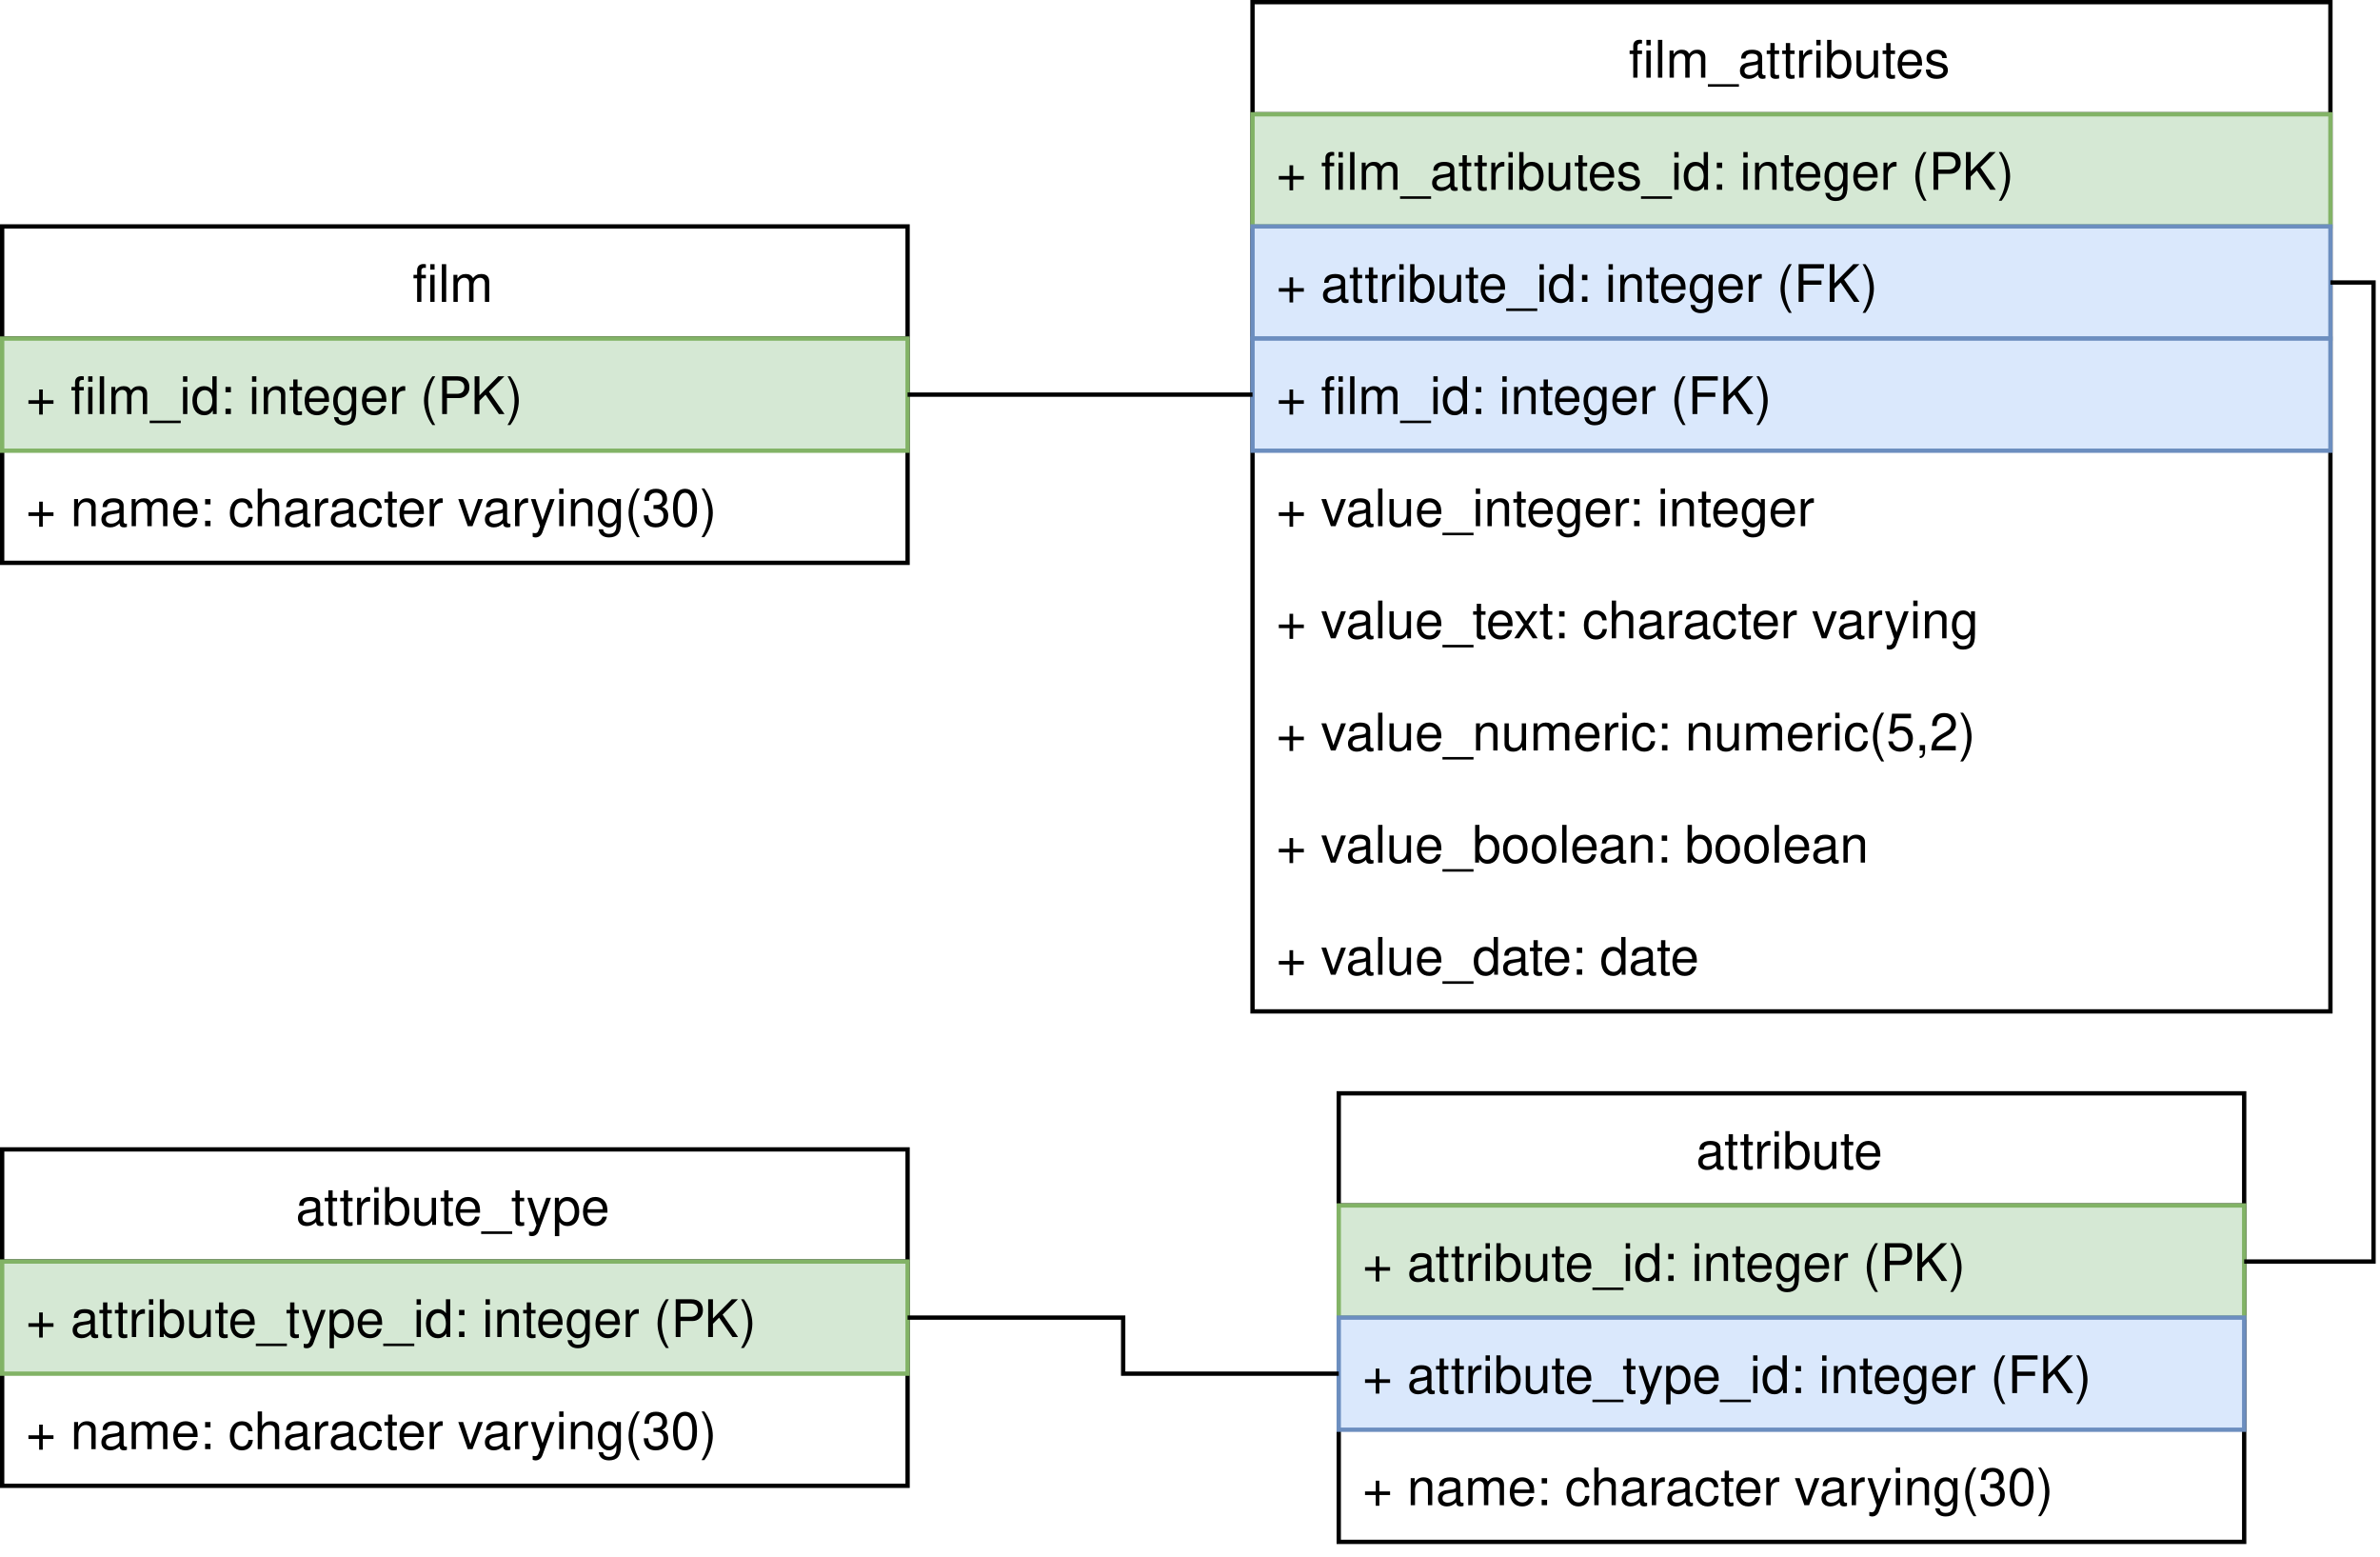
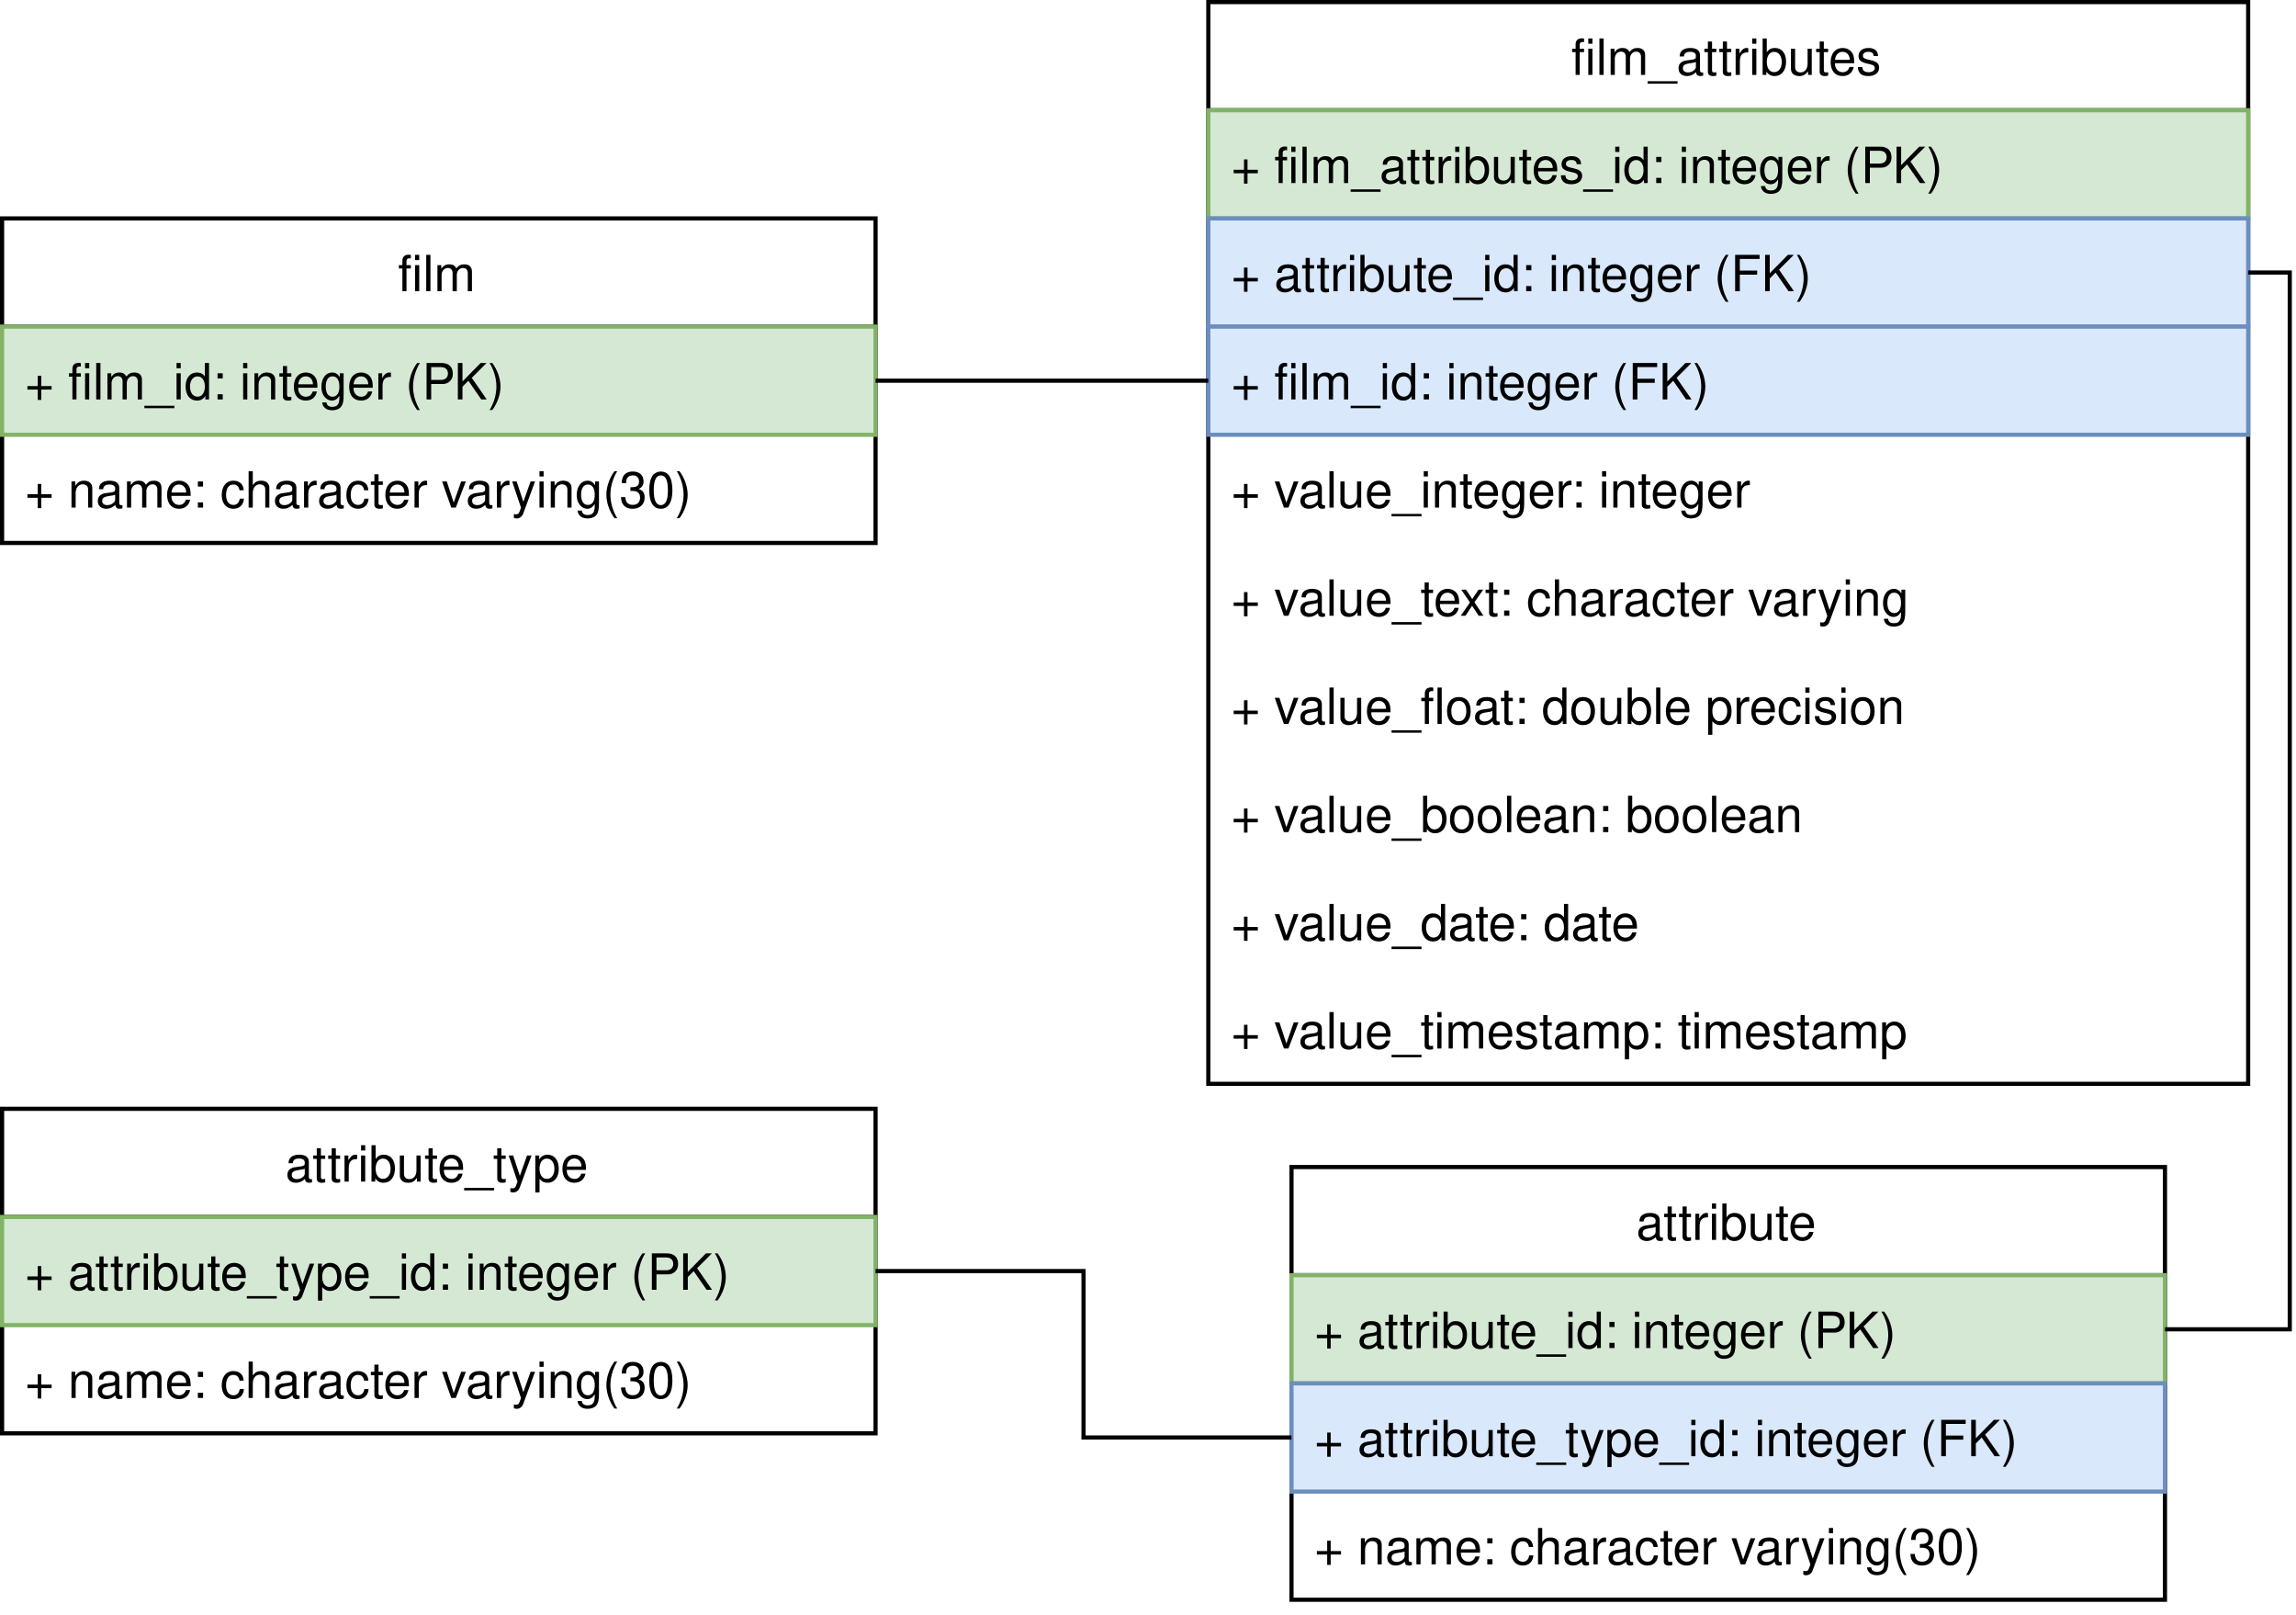
- <svg xmlns="http://www.w3.org/2000/svg" version="1.1" width="552px" height="361px" viewBox="-0.5 -0.5 552 361" content="&lt;mxfile host=&quot;app.diagrams.net&quot; modified=&quot;2021-12-15T20:05:55.284Z&quot; agent=&quot;5.0 (X11)&quot; etag=&quot;OhDXTF1g6A3CxRzM5KTf&quot; version=&quot;15.9.6&quot; type=&quot;device&quot;&gt;&lt;diagram name=&quot;Page-1&quot; id=&quot;c4acf3e9-155e-7222-9cf6-157b1a14988f&quot;&gt;7ZtRc+I2EIB/DTPpw3VsCYN5DJBcO5e7pkc7bZ4ywha25mSLChHgfn0lS8IY28QhEHjwDDOx1tJa2v0krdZOB46S9WeO5vFXFmLaAU647sBxBwAXep78oyQbLen3uloQcRKaSrlgQn5iI3SMdElCvChUFIxRQeZFYcDSFAeiIEOcs1Wx2ozR4lPnKMIlwSRAtCz9h4Qi1lIf9HP5b5hEsX2y2xvoO1MU/Ig4W6bmeSlLsb6TIKvGjHERo5CtdkTwrgNHnDGhr5L1CFNlVmsx3e6+5u62yxynokmD30MUs9Vff4ZfRv+Bp6c/NmPgfzJuekF0aUwxIzQxHRYba5/FiiQUyaHB4YylYmLuOLIcxISGD2jDlqoXCyENYkvDmHHyU9ZHVN5ypUDe5sK4H/SUNkLpiFHGpSCz3W6jiVJmHsPxQjZ7tKN190Rf0bpQ8QEthO0goxTNF2SadVk1TBCPSDpkQrDEVCob09j3BXOB1zsiY9zPmCVY8I2ssi6ybKbAAOjiKudpWyXeYanvG4wNwtFWce5LeWHc+QbXeiXXdsBQTQ7p4GfV8lZpSAWOMJdXN49ffin5XQ5dZG7j7Ae2fuoA6IMp7O37T8pDD/thV8oRJVEqZRTPlAJlRSKn260RCzZXaucoIGn0kNUZd3PJd2MeJWKy7YxmEycmYYhT5WMmkEDTLYNzJseR2c8byp+08sj51et4sksjWXbzsvyp6lyMWCpHhUjmbixpWWFFTAUIB+fN63QYHCTtjXCw9U6OQ68GhxQlWLMQxIijQGQ0vCC+kY64gU5DKMzkrZjPLQp7KHgNV4ZToDB3Se9b/P3vfuwNx8+TzSr8dvvJLaGAhOBkuhS4XfmPWPkhKC79YACbedh1umdyMaiZ7VtHtztA82l/cBJd5Q5Q2eNyrLfPhNjMK8G4fwMYvcDH01kFGAj7s6AF4wr3A9iGBleCgj0MXAyF8qGhuDq08cH7T4bQabgTnOJoWOnlurPA6ztBGyK8Yfp7jUG5lhDBb3eCK0Hh4kGBfdheavB5u0Ys2r3gmLOiU9wMuk7Zz16Vn+G5jopuOR2wkyjM3d1uB++NBp3GsBzYDyrhONsicFQeoT0unpWKqq3hY6moyyTUvVpogTgrEFWnxo8Fou5dUyZ4tiQUsWgDxtNSsE0mXw6DukSSxkB7uOYQ0fJwch5g09DybDz0D/KQLhPMSaCRMIUbuZKMQHucPD0N3qVjSVCXXNA0TBmjGKWaBltoMTg1Bv7Fg8e65KPGIETCZJqyqxaAUx8pnUsHi6AqSthzM07DW/VZX+5JKbkn6kGZpWOR2GQRDiNsM03SoDGLWIroXS5tBkH2DR8OjX68JuJf+wB5/aTk0nW6NF7vVBtvbCGV1tk2UoWdVqqYN8tKtl3Z1SYhs2BLHuBD3jeGE4hH+BAmpp4y1UFGDEH2vRXHFAnyggu9quLBaHpU/Odq/L1UF7S5LqtCD9C0yqkqKRr0XlGkDVBSlOG5Hd47iK1asq6UWOeqie02BLZ3EWBd4BU56x8JrOsUFXl+92OBrQq8W2CPWWIriD30te0HEwvh3spoP8R/K7FgTxFwBiciVhbzb9x19fx/CODd/w==&lt;/diagram&gt;&lt;/mxfile&gt;">
+ <svg xmlns="http://www.w3.org/2000/svg" version="1.1" width="552px" height="388px" viewBox="-0.5 -0.5 552 388" content="&lt;mxfile host=&quot;app.diagrams.net&quot; modified=&quot;2021-12-16T18:58:04.817Z&quot; agent=&quot;5.0 (X11)&quot; etag=&quot;8JcesmDbhYFtqgiYvd9F&quot; version=&quot;15.9.6&quot; type=&quot;device&quot;&gt;&lt;diagram name=&quot;Page-1&quot; id=&quot;c4acf3e9-155e-7222-9cf6-157b1a14988f&quot;&gt;7ZtZb9s4EIB/jYHuQwsdli0/xnaSLpp2s/EWu3kKaImWuKVELUVf/fVLSqRkXY7i+AIqIEDEETkkZz6Sw7HdMyfB5p6CyP9KXIh7huZueua0Zxi6aVn8n5BsU8lw0E8FHkWurJQLZugnlEJNSpfIhXGhIiMEMxQVhQ4JQ+iwggxQStbFaguCi71GwIMVwcwBuCr9G7nMT6W2MczlnyHyfNWzPhilb+bA+eFRsgxlfyEJYfomAEqNnGPsA5esd0Tmbc+cUEJY+hRsJhALsyqLpe3uGt5mQ6YwZG0a/O4Cn6z/+tP9MvnPeH7+Yzs17I/STSuAl9IUC4QDOWC2VfaJ1yjAgE/NHC9IyGbyjcbLjo+w+wC2ZClGETNuEFUa+4Sin7w+wPyVzgX8NWXS/cZAaEMYTwgmlAsS2+02mgllshsKY97sUc1WL4m+gk2h4gOImRogwRhEMZonQxYNA0A9FI4JYySQlarGlPZdQcrgZkckjXsPSQAZ3fIqmyLLcgmMjLS4znnKqvg7LA1tibFE2MsU577kD9Kdb3CtVXFtzxiLxcEd/CJa3ggNIYMepPzpw+OX3yp+51Nnidso+QGVn3qGaRtzc1D2H5e7FrTdPpcDjLyQyzBcCAXCiogvtxspZiQSaiPgoNB7SOpM+7nkSZpHiAhvu8DJwvGR68JQ+JgwwMA8YzAifB6J/awx/+NWnmifrJ7FhzThZT0v8z9RnbIJCfmsAErcDTktayiIqQFh77p5nQ6JA6e9FQ6q3tFxGDTgEIIApiw4PqDAYQkNK0C33BEfTK0lFHLx1qznDoUSClbLneEYKEQ6Gnzzn74PfWs8fZlt1+63m496BQXAGEXzJYPdzn/Azm8axa0/K7/mYV3rn8jFRsNqzxzdnQDtl/3eRXSVJ0DtiKuxXpkJto1qwbh7AxgDx4bzRQ0YANoLpwPjCs8DswsNrgQFdRm4GArVS0Nxd+jig/ffDE2t5UlwjKthrZeb7gKvnwRdiPCG5W+1BuVaQgS7OwmuBIWLBwWqs1Jq8CXbI+LuLDjkrqgVD4N+zVXRqvWzdipHV9MBO4nC3N3dcfDeaFBrDcue86AejlOxcVAeobsunpSKuqPhvFQ0ZRKaPlrogDgpEHW3xvMC0fRZUyJ4USQUsegCxuNSkCWTL4dBUyIpxSD1cMMlouPh6DyYrUPLU/Ew3MsDNzKQQLhkKYzL7UChg2JEwo6Ho/NgXTqaNJrSCykPc0IwBGFKhCp0GBwbA/uM4eNqFJFHNHtilvY8/Pf7+P5Jm9V8/LxLgQuYTDUlT7+2/ytubY1E851Su3i02JR+lmECCrgJQBClFOTFXxuFU6QXzEtHjEZdxFhyMwzdG/EVz9yTXHKHREeJpX0WqMQhdD2oso7coD7xSAjwbS5tB0HyfU7oSv1wg9g/qgP+/Czk3HVpabrZqTbdqkLIrZM1EoWdVqKYN0tKql3V1XLVx2RJHbjP+9JwDFAP7sNE1hOm2suIJEjt1hRiwNAKFkZVx4PU9Cj4z9XYpbSn2S+lM9MJylY5VRVFo8ErilIDVBQleGbTewexdZvXlRKrXTWx/ZbADi4CrG5YRc6GBwKra0VFlt0/L7B1l7AO2EO22Bpi933z+szEmmZpZ1Q/yngrsUZJkaGNjkQsL+a/d0ir578nMW//Bw==&lt;/diagram&gt;&lt;/mxfile&gt;">
  <defs>
    <clipPath id="mx-clip-4-83-202-26-0">
      <rect x="4" y="83" width="202" height="26" />
    </clipPath>
    <clipPath id="mx-clip-4-109-202-26-0">
      <rect x="4" y="109" width="202" height="26" />
    </clipPath>
-     <clipPath id="mx-clip-314-284-202-26-0">
-       <rect x="314" y="284" width="202" height="26" />
+     <clipPath id="mx-clip-314-311-202-26-0">
+       <rect x="314" y="311" width="202" height="26" />
    </clipPath>
-     <clipPath id="mx-clip-314-310-202-26-0">
-       <rect x="314" y="310" width="202" height="26" />
+     <clipPath id="mx-clip-314-337-202-26-0">
+       <rect x="314" y="337" width="202" height="26" />
    </clipPath>
-     <clipPath id="mx-clip-314-336-202-26-0">
-       <rect x="314" y="336" width="202" height="26" />
+     <clipPath id="mx-clip-314-363-202-26-0">
+       <rect x="314" y="363" width="202" height="26" />
    </clipPath>
    <clipPath id="mx-clip-4-297-202-26-0">
      <rect x="4" y="297" width="202" height="26" />
    </clipPath>
    <clipPath id="mx-clip-4-323-202-26-0">
      <rect x="4" y="323" width="202" height="26" />
    </clipPath>
    <clipPath id="mx-clip-294-31-242-26-0">
      <rect x="294" y="31" width="242" height="26" />
    </clipPath>
    <clipPath id="mx-clip-294-57-242-26-0">
      <rect x="294" y="57" width="242" height="26" />
    </clipPath>
    <clipPath id="mx-clip-294-83-242-26-0">
      <rect x="294" y="83" width="242" height="26" />
    </clipPath>
    <clipPath id="mx-clip-294-109-242-26-0">
      <rect x="294" y="109" width="242" height="26" />
    </clipPath>
    <clipPath id="mx-clip-294-135-242-26-0">
      <rect x="294" y="135" width="242" height="26" />
    </clipPath>
    <clipPath id="mx-clip-294-161-242-26-0">
      <rect x="294" y="161" width="242" height="26" />
    </clipPath>
    <clipPath id="mx-clip-294-187-242-26-0">
      <rect x="294" y="187" width="242" height="26" />
    </clipPath>
    <clipPath id="mx-clip-294-213-242-26-0">
      <rect x="294" y="213" width="242" height="26" />
    </clipPath>
+     <clipPath id="mx-clip-294-239-242-26-0">
+       <rect x="294" y="239" width="242" height="26" />
+     </clipPath>
  </defs>
  <g>
    <path d="M 0 78 L 0 52 L 210 52 L 210 78" fill="none" stroke="rgb(0, 0, 0)" stroke-miterlimit="10" pointer-events="all" />
    <path d="M 0 78 L 0 130 L 210 130 L 210 78" fill="none" stroke="rgb(0, 0, 0)" stroke-miterlimit="10" pointer-events="none" />
    <path d="M 0 78 L 210 78" fill="none" stroke="rgb(0, 0, 0)" stroke-miterlimit="10" pointer-events="none" />
    <g fill="rgb(0, 0, 0)" font-family="Helvetica" pointer-events="none" text-anchor="middle" font-size="12px">
      <text x="104.5" y="69.5">film</text>
    </g>
    <rect x="0" y="78" width="210" height="26" fill="#d5e8d4" stroke="#82b366" pointer-events="none" />
    <g fill="rgb(0, 0, 0)" font-family="Helvetica" pointer-events="none" clip-path="url(#mx-clip-4-83-202-26-0)" font-size="12px">
      <text x="5.5" y="95.5">+ film_id: integer (PK)</text>
    </g>
    <g fill="rgb(0, 0, 0)" font-family="Helvetica" pointer-events="none" clip-path="url(#mx-clip-4-109-202-26-0)" font-size="12px">
      <text x="5.5" y="121.5">+ name: character varying(30)</text>
    </g>
-     <path d="M 310 279 L 310 253 L 520 253 L 520 279" fill="none" stroke="rgb(0, 0, 0)" stroke-miterlimit="10" pointer-events="none" />
-     <path d="M 310 279 L 310 357 L 520 357 L 520 279" fill="none" stroke="rgb(0, 0, 0)" stroke-miterlimit="10" pointer-events="none" />
-     <path d="M 310 279 L 520 279" fill="none" stroke="rgb(0, 0, 0)" stroke-miterlimit="10" pointer-events="none" />
+     <path d="M 310 306 L 310 280 L 520 280 L 520 306" fill="none" stroke="rgb(0, 0, 0)" stroke-miterlimit="10" pointer-events="none" />
+     <path d="M 310 306 L 310 384 L 520 384 L 520 306" fill="none" stroke="rgb(0, 0, 0)" stroke-miterlimit="10" pointer-events="none" />
+     <path d="M 310 306 L 520 306" fill="none" stroke="rgb(0, 0, 0)" stroke-miterlimit="10" pointer-events="none" />
    <g fill="rgb(0, 0, 0)" font-family="Helvetica" pointer-events="none" text-anchor="middle" font-size="12px">
-       <text x="414.5" y="270.5">attribute</text>
+       <text x="414.5" y="297.5">attribute</text>
    </g>
-     <rect x="310" y="279" width="210" height="26" fill="#d5e8d4" stroke="#82b366" pointer-events="none" />
-     <g fill="rgb(0, 0, 0)" font-family="Helvetica" pointer-events="none" clip-path="url(#mx-clip-314-284-202-26-0)" font-size="12px">
-       <text x="315.5" y="296.5">+ attribute_id: integer (PK)</text>
+     <rect x="310" y="306" width="210" height="26" fill="#d5e8d4" stroke="#82b366" pointer-events="none" />
+     <g fill="rgb(0, 0, 0)" font-family="Helvetica" pointer-events="none" clip-path="url(#mx-clip-314-311-202-26-0)" font-size="12px">
+       <text x="315.5" y="323.5">+ attribute_id: integer (PK)</text>
    </g>
-     <rect x="310" y="305" width="210" height="26" fill="#dae8fc" stroke="#6c8ebf" pointer-events="none" />
-     <g fill="rgb(0, 0, 0)" font-family="Helvetica" pointer-events="none" clip-path="url(#mx-clip-314-310-202-26-0)" font-size="12px">
-       <text x="315.5" y="322.5">+ attribute_type_id: integer (FK)</text>
+     <rect x="310" y="332" width="210" height="26" fill="#dae8fc" stroke="#6c8ebf" pointer-events="none" />
+     <g fill="rgb(0, 0, 0)" font-family="Helvetica" pointer-events="none" clip-path="url(#mx-clip-314-337-202-26-0)" font-size="12px">
+       <text x="315.5" y="349.5">+ attribute_type_id: integer (FK)</text>
    </g>
-     <g fill="rgb(0, 0, 0)" font-family="Helvetica" pointer-events="none" clip-path="url(#mx-clip-314-336-202-26-0)" font-size="12px">
-       <text x="315.5" y="348.5">+ name: character varying(30)</text>
+     <g fill="rgb(0, 0, 0)" font-family="Helvetica" pointer-events="none" clip-path="url(#mx-clip-314-363-202-26-0)" font-size="12px">
+       <text x="315.5" y="375.5">+ name: character varying(30)</text>
    </g>
    <path d="M 0 292 L 0 266 L 210 266 L 210 292" fill="none" stroke="rgb(0, 0, 0)" stroke-miterlimit="10" pointer-events="none" />
    <path d="M 0 292 L 0 344 L 210 344 L 210 292" fill="none" stroke="rgb(0, 0, 0)" stroke-miterlimit="10" pointer-events="none" />
    <path d="M 0 292 L 210 292" fill="none" stroke="rgb(0, 0, 0)" stroke-miterlimit="10" pointer-events="none" />
    <g fill="rgb(0, 0, 0)" font-family="Helvetica" pointer-events="none" text-anchor="middle" font-size="12px">
      <text x="104.5" y="283.5">attribute_type</text>
    </g>
    <rect x="0" y="292" width="210" height="26" fill="#d5e8d4" stroke="#82b366" pointer-events="none" />
    <g fill="rgb(0, 0, 0)" font-family="Helvetica" pointer-events="none" clip-path="url(#mx-clip-4-297-202-26-0)" font-size="12px">
      <text x="5.5" y="309.5">+ attribute_type_id: integer (PK)</text>
    </g>
    <g fill="rgb(0, 0, 0)" font-family="Helvetica" pointer-events="none" clip-path="url(#mx-clip-4-323-202-26-0)" font-size="12px">
      <text x="5.5" y="335.5">+ name: character varying(30)</text>
    </g>
    <path d="M 290 26 L 290 0 L 540 0 L 540 26" fill="none" stroke="rgb(0, 0, 0)" stroke-miterlimit="10" pointer-events="none" />
-     <path d="M 290 26 L 290 234 L 540 234 L 540 26" fill="none" stroke="rgb(0, 0, 0)" stroke-miterlimit="10" pointer-events="none" />
+     <path d="M 290 26 L 290 260 L 540 260 L 540 26" fill="none" stroke="rgb(0, 0, 0)" stroke-miterlimit="10" pointer-events="none" />
    <path d="M 290 26 L 540 26" fill="none" stroke="rgb(0, 0, 0)" stroke-miterlimit="10" pointer-events="none" />
    <g fill="rgb(0, 0, 0)" font-family="Helvetica" pointer-events="none" text-anchor="middle" font-size="12px">
      <text x="414.5" y="17.5">film_attributes</text>
    </g>
    <rect x="290" y="26" width="250" height="26" fill="#d5e8d4" stroke="#82b366" pointer-events="none" />
    <g fill="rgb(0, 0, 0)" font-family="Helvetica" pointer-events="none" clip-path="url(#mx-clip-294-31-242-26-0)" font-size="12px">
      <text x="295.5" y="43.5">+ film_attributes_id: integer (PK)</text>
    </g>
    <rect x="290" y="52" width="250" height="26" fill="#dae8fc" stroke="#6c8ebf" pointer-events="none" />
    <g fill="rgb(0, 0, 0)" font-family="Helvetica" pointer-events="none" clip-path="url(#mx-clip-294-57-242-26-0)" font-size="12px">
      <text x="295.5" y="69.5">+ attribute_id: integer (FK)</text>
    </g>
    <rect x="290" y="78" width="250" height="26" fill="#dae8fc" stroke="#6c8ebf" pointer-events="none" />
    <g fill="rgb(0, 0, 0)" font-family="Helvetica" pointer-events="none" clip-path="url(#mx-clip-294-83-242-26-0)" font-size="12px">
      <text x="295.5" y="95.5">+ film_id: integer (FK)</text>
    </g>
    <g fill="rgb(0, 0, 0)" font-family="Helvetica" pointer-events="none" clip-path="url(#mx-clip-294-109-242-26-0)" font-size="12px">
      <text x="295.5" y="121.5">+ value_integer: integer</text>
    </g>
    <g fill="rgb(0, 0, 0)" font-family="Helvetica" pointer-events="none" clip-path="url(#mx-clip-294-135-242-26-0)" font-size="12px">
      <text x="295.5" y="147.5">+ value_text: character varying</text>
    </g>
    <g fill="rgb(0, 0, 0)" font-family="Helvetica" pointer-events="none" clip-path="url(#mx-clip-294-161-242-26-0)" font-size="12px">
-       <text x="295.5" y="173.5">+ value_numeric: numeric(5,2)</text>
+       <text x="295.5" y="173.5">+ value_float: double precision</text>
    </g>
    <g fill="rgb(0, 0, 0)" font-family="Helvetica" pointer-events="none" clip-path="url(#mx-clip-294-187-242-26-0)" font-size="12px">
      <text x="295.5" y="199.5">+ value_boolean: boolean</text>
    </g>
    <g fill="rgb(0, 0, 0)" font-family="Helvetica" pointer-events="none" clip-path="url(#mx-clip-294-213-242-26-0)" font-size="12px">
      <text x="295.5" y="225.5">+ value_date: date</text>
    </g>
-     <path d="M 540 65 L 550 65 L 550 292 L 520 292" fill="none" stroke="rgb(0, 0, 0)" stroke-miterlimit="10" pointer-events="none" />
-     <path d="M 310 318 L 260 318 L 260 305 L 210 305" fill="none" stroke="rgb(0, 0, 0)" stroke-miterlimit="10" pointer-events="none" />
+     <g fill="rgb(0, 0, 0)" font-family="Helvetica" pointer-events="none" clip-path="url(#mx-clip-294-239-242-26-0)" font-size="12px">
+       <text x="295.5" y="251.5">+ value_timestamp: timestamp</text>
+     </g>
+     <path d="M 540 65 L 550 65 L 550 319 L 520 319" fill="none" stroke="rgb(0, 0, 0)" stroke-miterlimit="10" pointer-events="none" />
+     <path d="M 310 345 L 260 345 L 260 305 L 210 305" fill="none" stroke="rgb(0, 0, 0)" stroke-miterlimit="10" pointer-events="none" />
    <path d="M 290 91 L 210 91" fill="none" stroke="rgb(0, 0, 0)" stroke-miterlimit="10" pointer-events="none" />
  </g>
</svg>
